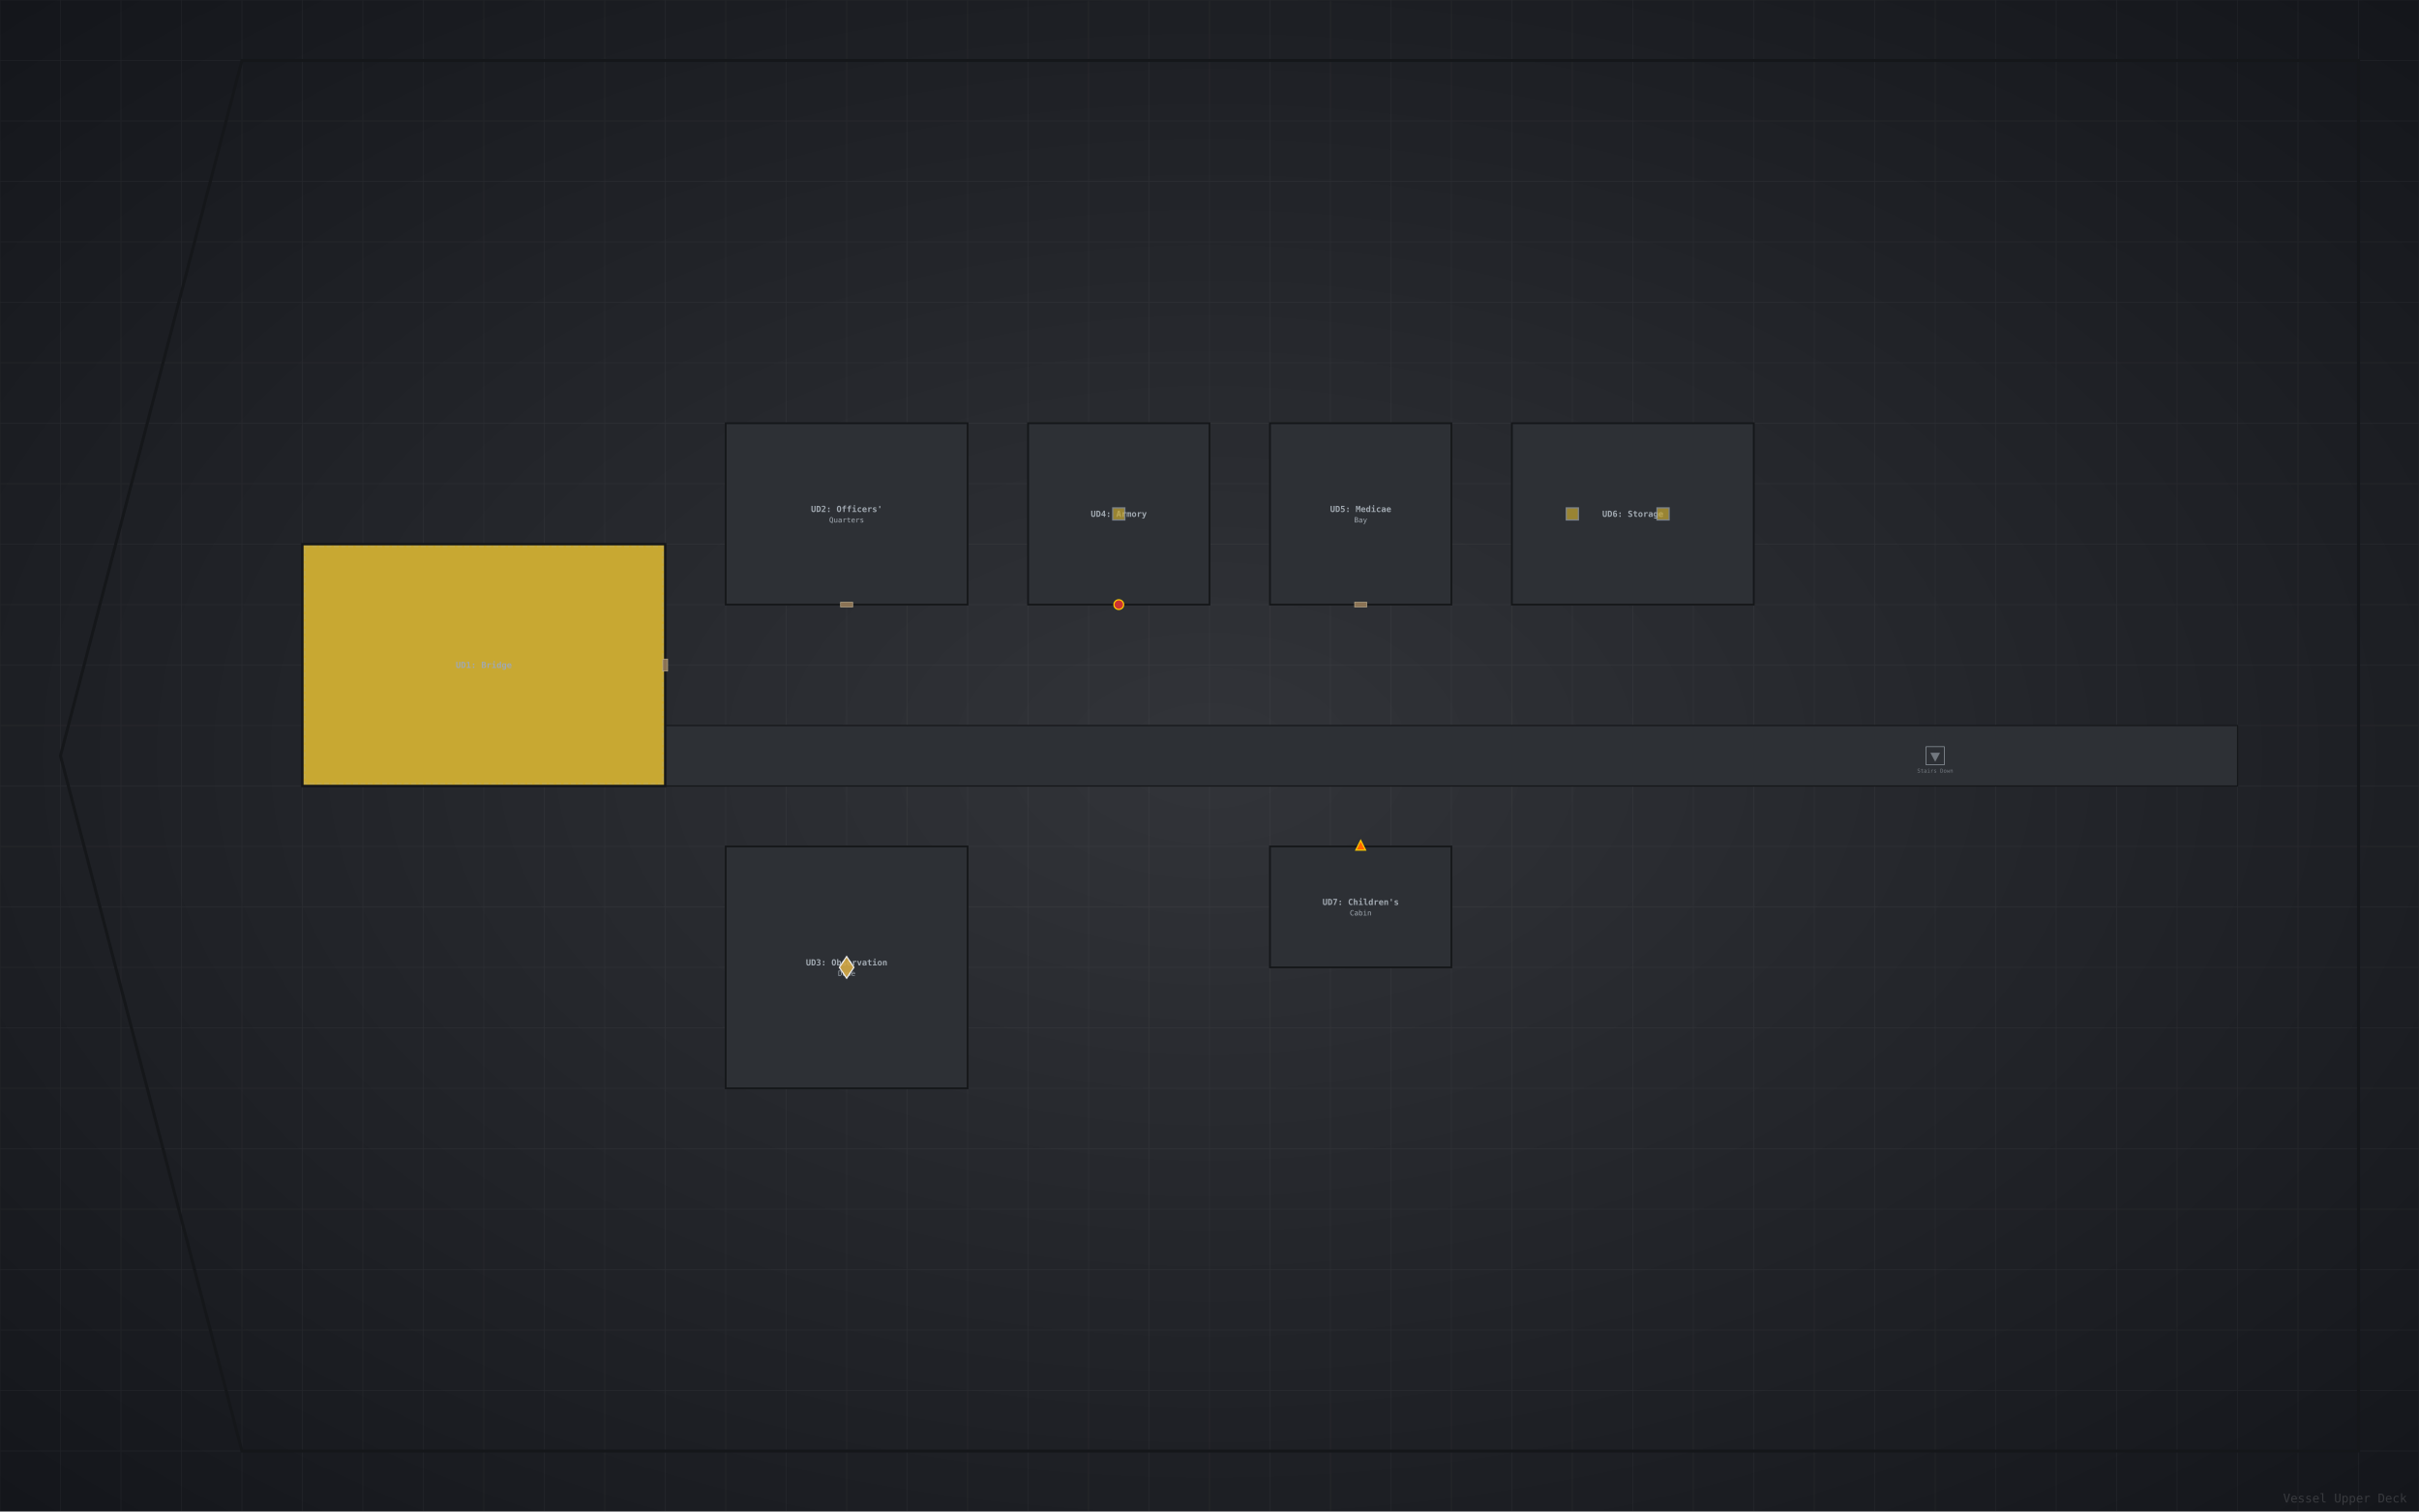
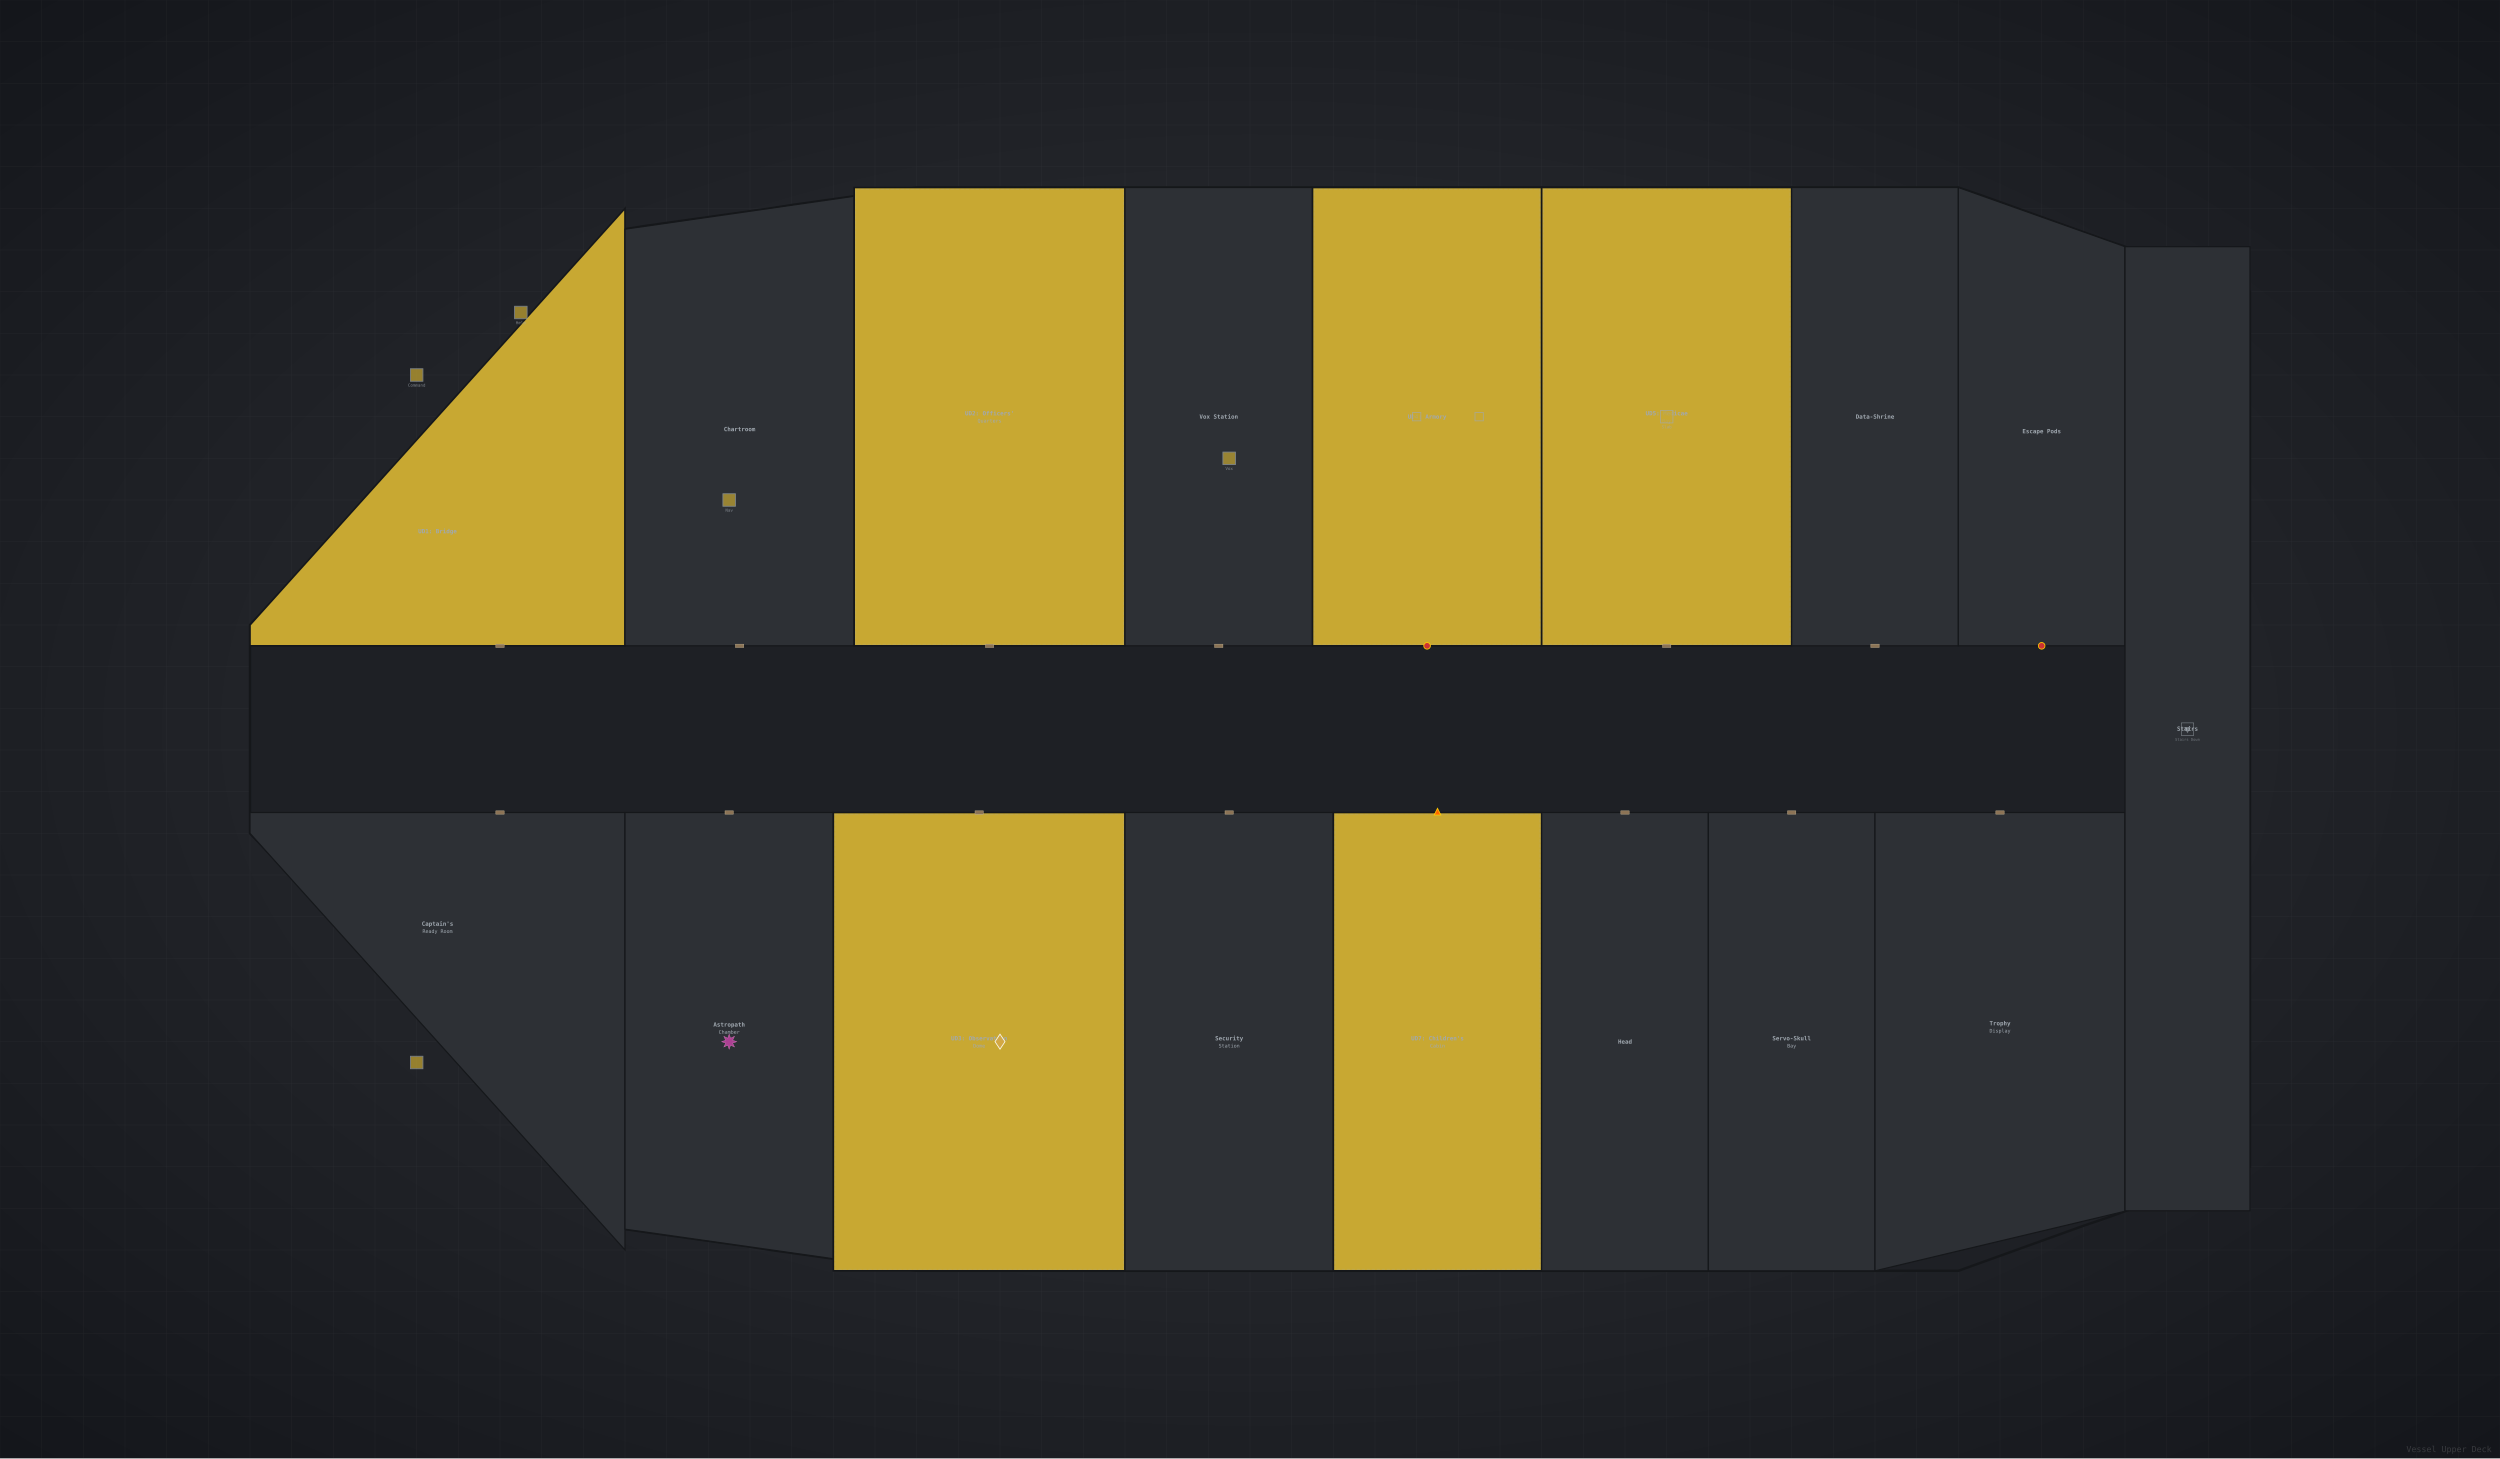
- <svg xmlns="http://www.w3.org/2000/svg" viewBox="0 0 4000 2500" width="4000" height="2500">
+ <svg xmlns="http://www.w3.org/2000/svg" viewBox="0 0 6000 3500" width="6000" height="3500">
  <defs>
    <radialGradient id="bgGrad" cx="50%" cy="50%" r="70%">
      <stop offset="0%" stop-color="#323439" />
      <stop offset="100%" stop-color="#14161b" />
    </radialGradient>
  </defs>
-   <rect x="0" y="0" width="4000" height="2500" fill="url(#bgGrad)" />
+   <rect x="0" y="0" width="6000" height="3500" fill="url(#bgGrad)" />
  <g opacity="0.05" stroke="#ffffff" stroke-width="1">
-     <line x1="0" y1="0" x2="0" y2="2500" />
-     <line x1="100" y1="0" x2="100" y2="2500" />
-     <line x1="200" y1="0" x2="200" y2="2500" />
-     <line x1="300" y1="0" x2="300" y2="2500" />
-     <line x1="400" y1="0" x2="400" y2="2500" />
-     <line x1="500" y1="0" x2="500" y2="2500" />
-     <line x1="600" y1="0" x2="600" y2="2500" />
-     <line x1="700" y1="0" x2="700" y2="2500" />
-     <line x1="800" y1="0" x2="800" y2="2500" />
-     <line x1="900" y1="0" x2="900" y2="2500" />
-     <line x1="1000" y1="0" x2="1000" y2="2500" />
-     <line x1="1100" y1="0" x2="1100" y2="2500" />
-     <line x1="1200" y1="0" x2="1200" y2="2500" />
-     <line x1="1300" y1="0" x2="1300" y2="2500" />
-     <line x1="1400" y1="0" x2="1400" y2="2500" />
-     <line x1="1500" y1="0" x2="1500" y2="2500" />
-     <line x1="1600" y1="0" x2="1600" y2="2500" />
-     <line x1="1700" y1="0" x2="1700" y2="2500" />
-     <line x1="1800" y1="0" x2="1800" y2="2500" />
-     <line x1="1900" y1="0" x2="1900" y2="2500" />
-     <line x1="2000" y1="0" x2="2000" y2="2500" />
-     <line x1="2100" y1="0" x2="2100" y2="2500" />
-     <line x1="2200" y1="0" x2="2200" y2="2500" />
-     <line x1="2300" y1="0" x2="2300" y2="2500" />
-     <line x1="2400" y1="0" x2="2400" y2="2500" />
-     <line x1="2500" y1="0" x2="2500" y2="2500" />
-     <line x1="2600" y1="0" x2="2600" y2="2500" />
-     <line x1="2700" y1="0" x2="2700" y2="2500" />
-     <line x1="2800" y1="0" x2="2800" y2="2500" />
-     <line x1="2900" y1="0" x2="2900" y2="2500" />
-     <line x1="3000" y1="0" x2="3000" y2="2500" />
-     <line x1="3100" y1="0" x2="3100" y2="2500" />
-     <line x1="3200" y1="0" x2="3200" y2="2500" />
-     <line x1="3300" y1="0" x2="3300" y2="2500" />
-     <line x1="3400" y1="0" x2="3400" y2="2500" />
-     <line x1="3500" y1="0" x2="3500" y2="2500" />
-     <line x1="3600" y1="0" x2="3600" y2="2500" />
-     <line x1="3700" y1="0" x2="3700" y2="2500" />
-     <line x1="3800" y1="0" x2="3800" y2="2500" />
-     <line x1="3900" y1="0" x2="3900" y2="2500" />
-     <line x1="4000" y1="0" x2="4000" y2="2500" />
-     <line x1="0" y1="0" x2="4000" y2="0" />
-     <line x1="0" y1="100" x2="4000" y2="100" />
-     <line x1="0" y1="200" x2="4000" y2="200" />
-     <line x1="0" y1="300" x2="4000" y2="300" />
-     <line x1="0" y1="400" x2="4000" y2="400" />
-     <line x1="0" y1="500" x2="4000" y2="500" />
-     <line x1="0" y1="600" x2="4000" y2="600" />
-     <line x1="0" y1="700" x2="4000" y2="700" />
-     <line x1="0" y1="800" x2="4000" y2="800" />
-     <line x1="0" y1="900" x2="4000" y2="900" />
-     <line x1="0" y1="1000" x2="4000" y2="1000" />
-     <line x1="0" y1="1100" x2="4000" y2="1100" />
-     <line x1="0" y1="1200" x2="4000" y2="1200" />
-     <line x1="0" y1="1300" x2="4000" y2="1300" />
-     <line x1="0" y1="1400" x2="4000" y2="1400" />
-     <line x1="0" y1="1500" x2="4000" y2="1500" />
-     <line x1="0" y1="1600" x2="4000" y2="1600" />
-     <line x1="0" y1="1700" x2="4000" y2="1700" />
-     <line x1="0" y1="1800" x2="4000" y2="1800" />
-     <line x1="0" y1="1900" x2="4000" y2="1900" />
-     <line x1="0" y1="2000" x2="4000" y2="2000" />
-     <line x1="0" y1="2100" x2="4000" y2="2100" />
-     <line x1="0" y1="2200" x2="4000" y2="2200" />
-     <line x1="0" y1="2300" x2="4000" y2="2300" />
-     <line x1="0" y1="2400" x2="4000" y2="2400" />
-     <line x1="0" y1="2500" x2="4000" y2="2500" />
+     <line x1="0" y1="0" x2="0" y2="3500" />
+     <line x1="100" y1="0" x2="100" y2="3500" />
+     <line x1="200" y1="0" x2="200" y2="3500" />
+     <line x1="300" y1="0" x2="300" y2="3500" />
+     <line x1="400" y1="0" x2="400" y2="3500" />
+     <line x1="500" y1="0" x2="500" y2="3500" />
+     <line x1="600" y1="0" x2="600" y2="3500" />
+     <line x1="700" y1="0" x2="700" y2="3500" />
+     <line x1="800" y1="0" x2="800" y2="3500" />
+     <line x1="900" y1="0" x2="900" y2="3500" />
+     <line x1="1000" y1="0" x2="1000" y2="3500" />
+     <line x1="1100" y1="0" x2="1100" y2="3500" />
+     <line x1="1200" y1="0" x2="1200" y2="3500" />
+     <line x1="1300" y1="0" x2="1300" y2="3500" />
+     <line x1="1400" y1="0" x2="1400" y2="3500" />
+     <line x1="1500" y1="0" x2="1500" y2="3500" />
+     <line x1="1600" y1="0" x2="1600" y2="3500" />
+     <line x1="1700" y1="0" x2="1700" y2="3500" />
+     <line x1="1800" y1="0" x2="1800" y2="3500" />
+     <line x1="1900" y1="0" x2="1900" y2="3500" />
+     <line x1="2000" y1="0" x2="2000" y2="3500" />
+     <line x1="2100" y1="0" x2="2100" y2="3500" />
+     <line x1="2200" y1="0" x2="2200" y2="3500" />
+     <line x1="2300" y1="0" x2="2300" y2="3500" />
+     <line x1="2400" y1="0" x2="2400" y2="3500" />
+     <line x1="2500" y1="0" x2="2500" y2="3500" />
+     <line x1="2600" y1="0" x2="2600" y2="3500" />
+     <line x1="2700" y1="0" x2="2700" y2="3500" />
+     <line x1="2800" y1="0" x2="2800" y2="3500" />
+     <line x1="2900" y1="0" x2="2900" y2="3500" />
+     <line x1="3000" y1="0" x2="3000" y2="3500" />
+     <line x1="3100" y1="0" x2="3100" y2="3500" />
+     <line x1="3200" y1="0" x2="3200" y2="3500" />
+     <line x1="3300" y1="0" x2="3300" y2="3500" />
+     <line x1="3400" y1="0" x2="3400" y2="3500" />
+     <line x1="3500" y1="0" x2="3500" y2="3500" />
+     <line x1="3600" y1="0" x2="3600" y2="3500" />
+     <line x1="3700" y1="0" x2="3700" y2="3500" />
+     <line x1="3800" y1="0" x2="3800" y2="3500" />
+     <line x1="3900" y1="0" x2="3900" y2="3500" />
+     <line x1="4000" y1="0" x2="4000" y2="3500" />
+     <line x1="4100" y1="0" x2="4100" y2="3500" />
+     <line x1="4200" y1="0" x2="4200" y2="3500" />
+     <line x1="4300" y1="0" x2="4300" y2="3500" />
+     <line x1="4400" y1="0" x2="4400" y2="3500" />
+     <line x1="4500" y1="0" x2="4500" y2="3500" />
+     <line x1="4600" y1="0" x2="4600" y2="3500" />
+     <line x1="4700" y1="0" x2="4700" y2="3500" />
+     <line x1="4800" y1="0" x2="4800" y2="3500" />
+     <line x1="4900" y1="0" x2="4900" y2="3500" />
+     <line x1="5000" y1="0" x2="5000" y2="3500" />
+     <line x1="5100" y1="0" x2="5100" y2="3500" />
+     <line x1="5200" y1="0" x2="5200" y2="3500" />
+     <line x1="5300" y1="0" x2="5300" y2="3500" />
+     <line x1="5400" y1="0" x2="5400" y2="3500" />
+     <line x1="5500" y1="0" x2="5500" y2="3500" />
+     <line x1="5600" y1="0" x2="5600" y2="3500" />
+     <line x1="5700" y1="0" x2="5700" y2="3500" />
+     <line x1="5800" y1="0" x2="5800" y2="3500" />
+     <line x1="5900" y1="0" x2="5900" y2="3500" />
+     <line x1="6000" y1="0" x2="6000" y2="3500" />
+     <line x1="0" y1="0" x2="6000" y2="0" />
+     <line x1="0" y1="100" x2="6000" y2="100" />
+     <line x1="0" y1="200" x2="6000" y2="200" />
+     <line x1="0" y1="300" x2="6000" y2="300" />
+     <line x1="0" y1="400" x2="6000" y2="400" />
+     <line x1="0" y1="500" x2="6000" y2="500" />
+     <line x1="0" y1="600" x2="6000" y2="600" />
+     <line x1="0" y1="700" x2="6000" y2="700" />
+     <line x1="0" y1="800" x2="6000" y2="800" />
+     <line x1="0" y1="900" x2="6000" y2="900" />
+     <line x1="0" y1="1000" x2="6000" y2="1000" />
+     <line x1="0" y1="1100" x2="6000" y2="1100" />
+     <line x1="0" y1="1200" x2="6000" y2="1200" />
+     <line x1="0" y1="1300" x2="6000" y2="1300" />
+     <line x1="0" y1="1400" x2="6000" y2="1400" />
+     <line x1="0" y1="1500" x2="6000" y2="1500" />
+     <line x1="0" y1="1600" x2="6000" y2="1600" />
+     <line x1="0" y1="1700" x2="6000" y2="1700" />
+     <line x1="0" y1="1800" x2="6000" y2="1800" />
+     <line x1="0" y1="1900" x2="6000" y2="1900" />
+     <line x1="0" y1="2000" x2="6000" y2="2000" />
+     <line x1="0" y1="2100" x2="6000" y2="2100" />
+     <line x1="0" y1="2200" x2="6000" y2="2200" />
+     <line x1="0" y1="2300" x2="6000" y2="2300" />
+     <line x1="0" y1="2400" x2="6000" y2="2400" />
+     <line x1="0" y1="2500" x2="6000" y2="2500" />
+     <line x1="0" y1="2600" x2="6000" y2="2600" />
+     <line x1="0" y1="2700" x2="6000" y2="2700" />
+     <line x1="0" y1="2800" x2="6000" y2="2800" />
+     <line x1="0" y1="2900" x2="6000" y2="2900" />
+     <line x1="0" y1="3000" x2="6000" y2="3000" />
+     <line x1="0" y1="3100" x2="6000" y2="3100" />
+     <line x1="0" y1="3200" x2="6000" y2="3200" />
+     <line x1="0" y1="3300" x2="6000" y2="3300" />
+     <line x1="0" y1="3400" x2="6000" y2="3400" />
+     <line x1="0" y1="3500" x2="6000" y2="3500" />
  </g>
-   <polygon points="400,100 3900,100 3900,2400 400,2400 100,1250" fill="none" stroke="#15171a" stroke-width="5" />
-   <rect x="500" y="1200" width="3200" height="100" fill="#2d3035" stroke="#15171a" stroke-width="2" />
-   <rect x="500" y="900" width="600" height="400" fill="#c8a832" stroke="#15171a" stroke-width="4" />
-   <rect x="504" y="904" width="592" height="392" fill="none" stroke="#a0a8b0" stroke-width="1" stroke-dasharray="8,4" opacity="0.5" />
-   <text x="800" y="1100" fill="#a0a8b0" font-size="14" font-weight="bold" text-anchor="middle" dominant-baseline="central" font-family="monospace">UD1: Bridge</text>
-   <rect x="1096" y="1090" width="8" height="20" fill="#8b7355" stroke="#c0b090" stroke-width="1" />
-   <rect x="1200" y="700" width="400" height="300" fill="#2d3035" stroke="#15171a" stroke-width="3" />
-   <text x="1400" y="842" fill="#a0a8b0" font-size="14" font-weight="bold" text-anchor="middle" dominant-baseline="central" font-family="monospace">UD2: Officers'</text>
-   <text x="1400" y="860" fill="#a0a8b0" font-size="12" text-anchor="middle" dominant-baseline="central" font-family="monospace">Quarters</text>
-   <rect x="1390" y="996" width="20" height="8" fill="#8b7355" stroke="#c0b090" stroke-width="1" />
-   <rect x="1200" y="1400" width="400" height="400" fill="#2d3035" stroke="#15171a" stroke-width="3" />
-   <text x="1400" y="1592" fill="#a0a8b0" font-size="14" font-weight="bold" text-anchor="middle" dominant-baseline="central" font-family="monospace">UD3: Observation</text>
-   <text x="1400" y="1610" fill="#a0a8b0" font-size="12" text-anchor="middle" dominant-baseline="central" font-family="monospace">Dome</text>
-   <polygon points="1400,1582 1412,1600 1400,1618 1388,1600" fill="#d4a846" stroke="#ffffff" stroke-width="2" opacity="0.9" />
-   <rect x="1700" y="700" width="300" height="300" fill="#2d3035" stroke="#15171a" stroke-width="3" />
-   <text x="1850" y="850" fill="#a0a8b0" font-size="14" font-weight="bold" text-anchor="middle" dominant-baseline="central" font-family="monospace">UD4: Armory</text>
-   <circle cx="1850" cy="1000" r="8" fill="#cc3333" stroke="#ffcc00" stroke-width="2" />
-   <rect x="1840" y="840" width="20" height="20" fill="#c8a832" stroke="#a0a8b0" stroke-width="2" opacity="0.7" />
-   <rect x="2100" y="700" width="300" height="300" fill="#2d3035" stroke="#15171a" stroke-width="3" />
-   <text x="2250" y="842" fill="#a0a8b0" font-size="14" font-weight="bold" text-anchor="middle" dominant-baseline="central" font-family="monospace">UD5: Medicae</text>
-   <text x="2250" y="860" fill="#a0a8b0" font-size="12" text-anchor="middle" dominant-baseline="central" font-family="monospace">Bay</text>
-   <rect x="2240" y="996" width="20" height="8" fill="#8b7355" stroke="#c0b090" stroke-width="1" />
-   <rect x="2500" y="700" width="400" height="300" fill="#2d3035" stroke="#15171a" stroke-width="3" />
-   <text x="2700" y="850" fill="#a0a8b0" font-size="14" font-weight="bold" text-anchor="middle" dominant-baseline="central" font-family="monospace">UD6: Storage</text>
-   <rect x="2590" y="840" width="20" height="20" fill="#c8a832" stroke="#a0a8b0" stroke-width="2" opacity="0.7" />
-   <rect x="2740" y="840" width="20" height="20" fill="#c8a832" stroke="#a0a8b0" stroke-width="2" opacity="0.7" />
-   <rect x="2100" y="1400" width="300" height="200" fill="#2d3035" stroke="#15171a" stroke-width="3" />
-   <text x="2250" y="1492" fill="#a0a8b0" font-size="14" font-weight="bold" text-anchor="middle" dominant-baseline="central" font-family="monospace">UD7: Children's</text>
-   <text x="2250" y="1510" fill="#a0a8b0" font-size="12" text-anchor="middle" dominant-baseline="central" font-family="monospace">Cabin</text>
-   <polygon points="2250,1390 2242,1406 2258,1406" fill="#ff6600" stroke="#ffcc00" stroke-width="2" />
-   <rect x="3185" y="1235" width="30" height="30" fill="none" stroke="#a0a8b0" stroke-width="1" />
-   <polygon points="3200,1260 3192,1245 3208,1245" fill="#a0a8b0" opacity="0.6" />
-   <text x="3200" y="1278" fill="#a0a8b0" font-size="9" text-anchor="middle" font-family="monospace" opacity="0.6">Stairs Down</text>
-   <text x="3980" y="2485" fill="#ffffff" font-size="20" text-anchor="end" font-family="monospace" opacity="0.15">Vessel Upper Deck</text>
+   <polygon points="600,1500 650,1447 700,1394 750,1341 800,1288 850,1236 900,1183 950,1130 1000,1077 1050,1025 1100,972 1150,919 1200,866 1250,813 1300,761 1350,708 1400,655 1450,602 1500,550 1550,542 1600,535 1650,528 1700,521 1750,514 1800,507 1850,500 1900,492 1950,485 2000,478 2050,471 2100,464 2150,457 2200,450 2250,450 2300,450 2350,450 2400,450 2450,450 2500,450 2550,450 2600,450 2650,450 2700,450 2750,450 2800,450 2850,450 2900,450 2950,450 3000,450 3050,450 3100,450 3150,450 3200,450 3250,450 3300,450 3350,450 3400,450 3450,450 3500,450 3550,450 3600,450 3650,450 3700,450 3750,450 3800,450 3850,450 3900,450 3950,450 4000,450 4050,450 4100,450 4150,450 4200,450 4250,450 4300,450 4350,450 4400,450 4450,450 4500,450 4550,450 4600,450 4650,450 4700,450 4750,467 4800,485 4850,503 4900,521 4950,539 5000,557 5050,575 5100,592 5150,610 5200,628 5250,646 5300,664 5350,682 5400,700 5400,2800 5350,2817 5300,2835 5250,2853 5200,2871 5150,2889 5100,2907 5050,2925 5000,2942 4950,2960 4900,2978 4850,2996 4800,3014 4750,3032 4700,3050 4650,3050 4600,3050 4550,3050 4500,3050 4450,3050 4400,3050 4350,3050 4300,3050 4250,3050 4200,3050 4150,3050 4100,3050 4050,3050 4000,3050 3950,3050 3900,3050 3850,3050 3800,3050 3750,3050 3700,3050 3650,3050 3600,3050 3550,3050 3500,3050 3450,3050 3400,3050 3350,3050 3300,3050 3250,3050 3200,3050 3150,3050 3100,3050 3050,3050 3000,3050 2950,3050 2900,3050 2850,3050 2800,3050 2750,3050 2700,3050 2650,3050 2600,3050 2550,3050 2500,3050 2450,3050 2400,3050 2350,3050 2300,3050 2250,3050 2200,3050 2150,3042 2100,3035 2050,3028 2000,3021 1950,3014 1900,3007 1850,3000 1800,2992 1750,2985 1700,2978 1650,2971 1600,2964 1550,2957 1500,2950 1450,2897 1400,2844 1350,2791 1300,2738 1250,2686 1200,2633 1150,2580 1100,2527 1050,2475 1000,2422 950,2369 900,2316 850,2263 800,2211 750,2158 700,2105 650,2052 600,2000" fill="#1e2025" stroke="#15171a" stroke-width="6" id="hull-outline" />
+   <polygon points="600,1500 1500,500 1500,1550 600,1550" fill="#c8a832" stroke="#15171a" stroke-width="4" />
+   <text x="1050" y="1275" fill="#a0a8b0" font-size="14" font-weight="bold" text-anchor="middle" dominant-baseline="central" font-family="monospace">UD1: Bridge</text>
+   <rect x="985" y="885" width="30" height="30" fill="#c8a832" stroke="#a0a8b0" stroke-width="2" opacity="0.7" />
+   <text x="1000" y="928" fill="#a0a8b0" font-size="10" text-anchor="middle" font-family="monospace" opacity="0.7">Command</text>
+   <rect x="1235" y="735" width="30" height="30" fill="#c8a832" stroke="#a0a8b0" stroke-width="2" opacity="0.7" />
+   <text x="1250" y="778" fill="#a0a8b0" font-size="10" text-anchor="middle" font-family="monospace" opacity="0.7">Helm</text>
+   <rect x="1190" y="1546" width="20" height="8" fill="#8b7355" stroke="#c0b090" stroke-width="1" />
+   <polygon points="600,1950 1500,1950 1500,3000 600,2000" fill="#2d3035" stroke="#15171a" stroke-width="3" />
+   <text x="1050" y="2217" fill="#a0a8b0" font-size="14" font-weight="bold" text-anchor="middle" dominant-baseline="central" font-family="monospace">Captain's</text>
+   <text x="1050" y="2235" fill="#a0a8b0" font-size="12" text-anchor="middle" dominant-baseline="central" font-family="monospace">Ready Room</text>
+   <rect x="985" y="2535" width="30" height="30" fill="#c8a832" stroke="#a0a8b0" stroke-width="2" opacity="0.7" />
+   <rect x="1190" y="1946" width="20" height="8" fill="#8b7355" stroke="#c0b090" stroke-width="1" />
+   <polygon points="1500,550 2050,471 2050,1550 1500,1550" fill="#2d3035" stroke="#15171a" stroke-width="3" />
+   <text x="1775" y="1030" fill="#a0a8b0" font-size="14" font-weight="bold" text-anchor="middle" dominant-baseline="central" font-family="monospace">Chartroom</text>
+   <rect x="1765" y="1546" width="20" height="8" fill="#8b7355" stroke="#c0b090" stroke-width="1" />
+   <rect x="2050" y="450" width="650" height="1100" fill="#c8a832" stroke="#15171a" stroke-width="4" />
+   <rect x="2054" y="454" width="642" height="1092" fill="none" stroke="#a0a8b0" stroke-width="1" stroke-dasharray="8,4" opacity="0.5" />
+   <text x="2375" y="992" fill="#a0a8b0" font-size="14" font-weight="bold" text-anchor="middle" dominant-baseline="central" font-family="monospace">UD2: Officers'</text>
+   <text x="2375" y="1010" fill="#a0a8b0" font-size="12" text-anchor="middle" dominant-baseline="central" font-family="monospace">Quarters</text>
+   <rect x="2365" y="1546" width="20" height="8" fill="#8b7355" stroke="#c0b090" stroke-width="1" />
+   <rect x="2700" y="450" width="450" height="1100" fill="#2d3035" stroke="#15171a" stroke-width="3" />
+   <text x="2925" y="1000" fill="#a0a8b0" font-size="14" font-weight="bold" text-anchor="middle" dominant-baseline="central" font-family="monospace">Vox Station</text>
+   <rect x="2915" y="1546" width="20" height="8" fill="#8b7355" stroke="#c0b090" stroke-width="1" />
+   <rect x="3150" y="450" width="550" height="1100" fill="#c8a832" stroke="#15171a" stroke-width="4" />
+   <rect x="3154" y="454" width="542" height="1092" fill="none" stroke="#a0a8b0" stroke-width="1" stroke-dasharray="8,4" opacity="0.5" />
+   <text x="3425" y="1000" fill="#a0a8b0" font-size="14" font-weight="bold" text-anchor="middle" dominant-baseline="central" font-family="monospace">UD4: Armory</text>
+   <circle cx="3425" cy="1550" r="8" fill="#cc3333" stroke="#ffcc00" stroke-width="2" />
+   <rect x="3700" y="450" width="600" height="1100" fill="#c8a832" stroke="#15171a" stroke-width="4" />
+   <rect x="3704" y="454" width="592" height="1092" fill="none" stroke="#a0a8b0" stroke-width="1" stroke-dasharray="8,4" opacity="0.5" />
+   <text x="4000" y="992" fill="#a0a8b0" font-size="14" font-weight="bold" text-anchor="middle" dominant-baseline="central" font-family="monospace">UD5: Medicae</text>
+   <text x="4000" y="1010" fill="#a0a8b0" font-size="12" text-anchor="middle" dominant-baseline="central" font-family="monospace">Bay</text>
+   <rect x="3990" y="1546" width="20" height="8" fill="#8b7355" stroke="#c0b090" stroke-width="1" />
+   <rect x="4300" y="450" width="400" height="1100" fill="#2d3035" stroke="#15171a" stroke-width="3" />
+   <text x="4500" y="1000" fill="#a0a8b0" font-size="14" font-weight="bold" text-anchor="middle" dominant-baseline="central" font-family="monospace">Data-Shrine</text>
+   <rect x="4490" y="1546" width="20" height="8" fill="#8b7355" stroke="#c0b090" stroke-width="1" />
+   <polygon points="4700,450 5100,592 5100,1550 4700,1550" fill="#2d3035" stroke="#15171a" stroke-width="3" />
+   <text x="4900" y="1035" fill="#a0a8b0" font-size="14" font-weight="bold" text-anchor="middle" dominant-baseline="central" font-family="monospace">Escape Pods</text>
+   <circle cx="4900" cy="1550" r="8" fill="#cc3333" stroke="#ffcc00" stroke-width="2" />
+   <polygon points="1500,1950 2000,1950 2000,3021 1500,2950" fill="#2d3035" stroke="#15171a" stroke-width="3" />
+   <text x="1750" y="2459" fill="#a0a8b0" font-size="14" font-weight="bold" text-anchor="middle" dominant-baseline="central" font-family="monospace">Astropath</text>
+   <text x="1750" y="2477" fill="#a0a8b0" font-size="12" text-anchor="middle" dominant-baseline="central" font-family="monospace">Chamber</text>
+   <rect x="1740" y="1946" width="20" height="8" fill="#8b7355" stroke="#c0b090" stroke-width="1" />
+   <rect x="2000" y="1950" width="700" height="1100" fill="#c8a832" stroke="#15171a" stroke-width="4" />
+   <rect x="2004" y="1954" width="692" height="1092" fill="none" stroke="#a0a8b0" stroke-width="1" stroke-dasharray="8,4" opacity="0.5" />
+   <text x="2350" y="2492" fill="#a0a8b0" font-size="14" font-weight="bold" text-anchor="middle" dominant-baseline="central" font-family="monospace">UD3: Observation</text>
+   <text x="2350" y="2510" fill="#a0a8b0" font-size="12" text-anchor="middle" dominant-baseline="central" font-family="monospace">Dome</text>
+   <rect x="2340" y="1946" width="20" height="8" fill="#8b7355" stroke="#c0b090" stroke-width="1" />
+   <rect x="2700" y="1950" width="500" height="1100" fill="#2d3035" stroke="#15171a" stroke-width="3" />
+   <text x="2950" y="2492" fill="#a0a8b0" font-size="14" font-weight="bold" text-anchor="middle" dominant-baseline="central" font-family="monospace">Security</text>
+   <text x="2950" y="2510" fill="#a0a8b0" font-size="12" text-anchor="middle" dominant-baseline="central" font-family="monospace">Station</text>
+   <rect x="2940" y="1946" width="20" height="8" fill="#8b7355" stroke="#c0b090" stroke-width="1" />
+   <rect x="3200" y="1950" width="500" height="1100" fill="#c8a832" stroke="#15171a" stroke-width="4" />
+   <rect x="3204" y="1954" width="492" height="1092" fill="none" stroke="#a0a8b0" stroke-width="1" stroke-dasharray="8,4" opacity="0.5" />
+   <text x="3450" y="2492" fill="#a0a8b0" font-size="14" font-weight="bold" text-anchor="middle" dominant-baseline="central" font-family="monospace">UD7: Children's</text>
+   <text x="3450" y="2510" fill="#a0a8b0" font-size="12" text-anchor="middle" dominant-baseline="central" font-family="monospace">Cabin</text>
+   <polygon points="3450,1940 3442,1956 3458,1956" fill="#ff6600" stroke="#ffcc00" stroke-width="2" />
+   <rect x="3700" y="1950" width="400" height="1100" fill="#2d3035" stroke="#15171a" stroke-width="3" />
+   <text x="3900" y="2500" fill="#a0a8b0" font-size="14" font-weight="bold" text-anchor="middle" dominant-baseline="central" font-family="monospace">Head</text>
+   <rect x="3890" y="1946" width="20" height="8" fill="#8b7355" stroke="#c0b090" stroke-width="1" />
+   <rect x="4100" y="1950" width="400" height="1100" fill="#2d3035" stroke="#15171a" stroke-width="3" />
+   <text x="4300" y="2492" fill="#a0a8b0" font-size="14" font-weight="bold" text-anchor="middle" dominant-baseline="central" font-family="monospace">Servo-Skull</text>
+   <text x="4300" y="2510" fill="#a0a8b0" font-size="12" text-anchor="middle" dominant-baseline="central" font-family="monospace">Bay</text>
+   <rect x="4290" y="1946" width="20" height="8" fill="#8b7355" stroke="#c0b090" stroke-width="1" />
+   <polygon points="4500,1950 5100,1950 5100,2907 4500,3050" fill="#2d3035" stroke="#15171a" stroke-width="3" />
+   <text x="4800" y="2456" fill="#a0a8b0" font-size="14" font-weight="bold" text-anchor="middle" dominant-baseline="central" font-family="monospace">Trophy</text>
+   <text x="4800" y="2474" fill="#a0a8b0" font-size="12" text-anchor="middle" dominant-baseline="central" font-family="monospace">Display</text>
+   <rect x="4790" y="1946" width="20" height="8" fill="#8b7355" stroke="#c0b090" stroke-width="1" />
+   <rect x="5100" y="592" width="300" height="2314" fill="#2d3035" stroke="#15171a" stroke-width="3" />
+   <text x="5250" y="1749" fill="#a0a8b0" font-size="14" font-weight="bold" text-anchor="middle" dominant-baseline="central" font-family="monospace">Stairs</text>
+   <rect x="5235" y="1735" width="30" height="30" fill="none" stroke="#a0a8b0" stroke-width="1" />
+   <polygon points="5250,1760 5242,1745 5258,1745" fill="#a0a8b0" opacity="0.6" />
+   <text x="5250" y="1778" fill="#a0a8b0" font-size="9" text-anchor="middle" font-family="monospace" opacity="0.6">Stairs Down</text>
+   <rect x="1735" y="1185" width="30" height="30" fill="#c8a832" stroke="#a0a8b0" stroke-width="2" opacity="0.7" />
+   <text x="1750" y="1228" fill="#a0a8b0" font-size="10" text-anchor="middle" font-family="monospace" opacity="0.7">Nav</text>
+   <rect x="2935" y="1085" width="30" height="30" fill="#c8a832" stroke="#a0a8b0" stroke-width="2" opacity="0.7" />
+   <text x="2950" y="1128" fill="#a0a8b0" font-size="10" text-anchor="middle" font-family="monospace" opacity="0.7">Vox</text>
+   <rect x="3390" y="990" width="20" height="20" fill="#c8a832" stroke="#a0a8b0" stroke-width="2" opacity="0.7" />
+   <rect x="3540" y="990" width="20" height="20" fill="#c8a832" stroke="#a0a8b0" stroke-width="2" opacity="0.7" />
+   <rect x="3985" y="985" width="30" height="30" fill="#c8a832" stroke="#a0a8b0" stroke-width="2" opacity="0.7" />
+   <text x="4000" y="1028" fill="#a0a8b0" font-size="10" text-anchor="middle" font-family="monospace" opacity="0.7">Slab</text>
+   <polygon points="1750.0,2482.0 1753.4,2491.7 1762.7,2487.3 1758.3,2496.6 1768.0,2500.0 1758.3,2503.4 1762.7,2512.7 1753.4,2508.3 1750.0,2518.0 1746.6,2508.3 1737.3,2512.7 1741.7,2503.4 1732.0,2500.0 1741.7,2496.6 1737.3,2487.3 1746.6,2491.7" fill="#cc44aa" stroke="#ff88dd" stroke-width="1" opacity="0.8" />
+   <polygon points="2400,2482 2412,2500 2400,2518 2388,2500" fill="#d4a846" stroke="#ffffff" stroke-width="2" opacity="0.9" />
+   <text x="5980" y="3485" fill="#ffffff" font-size="20" text-anchor="end" font-family="monospace" opacity="0.15">Vessel Upper Deck</text>
</svg>
